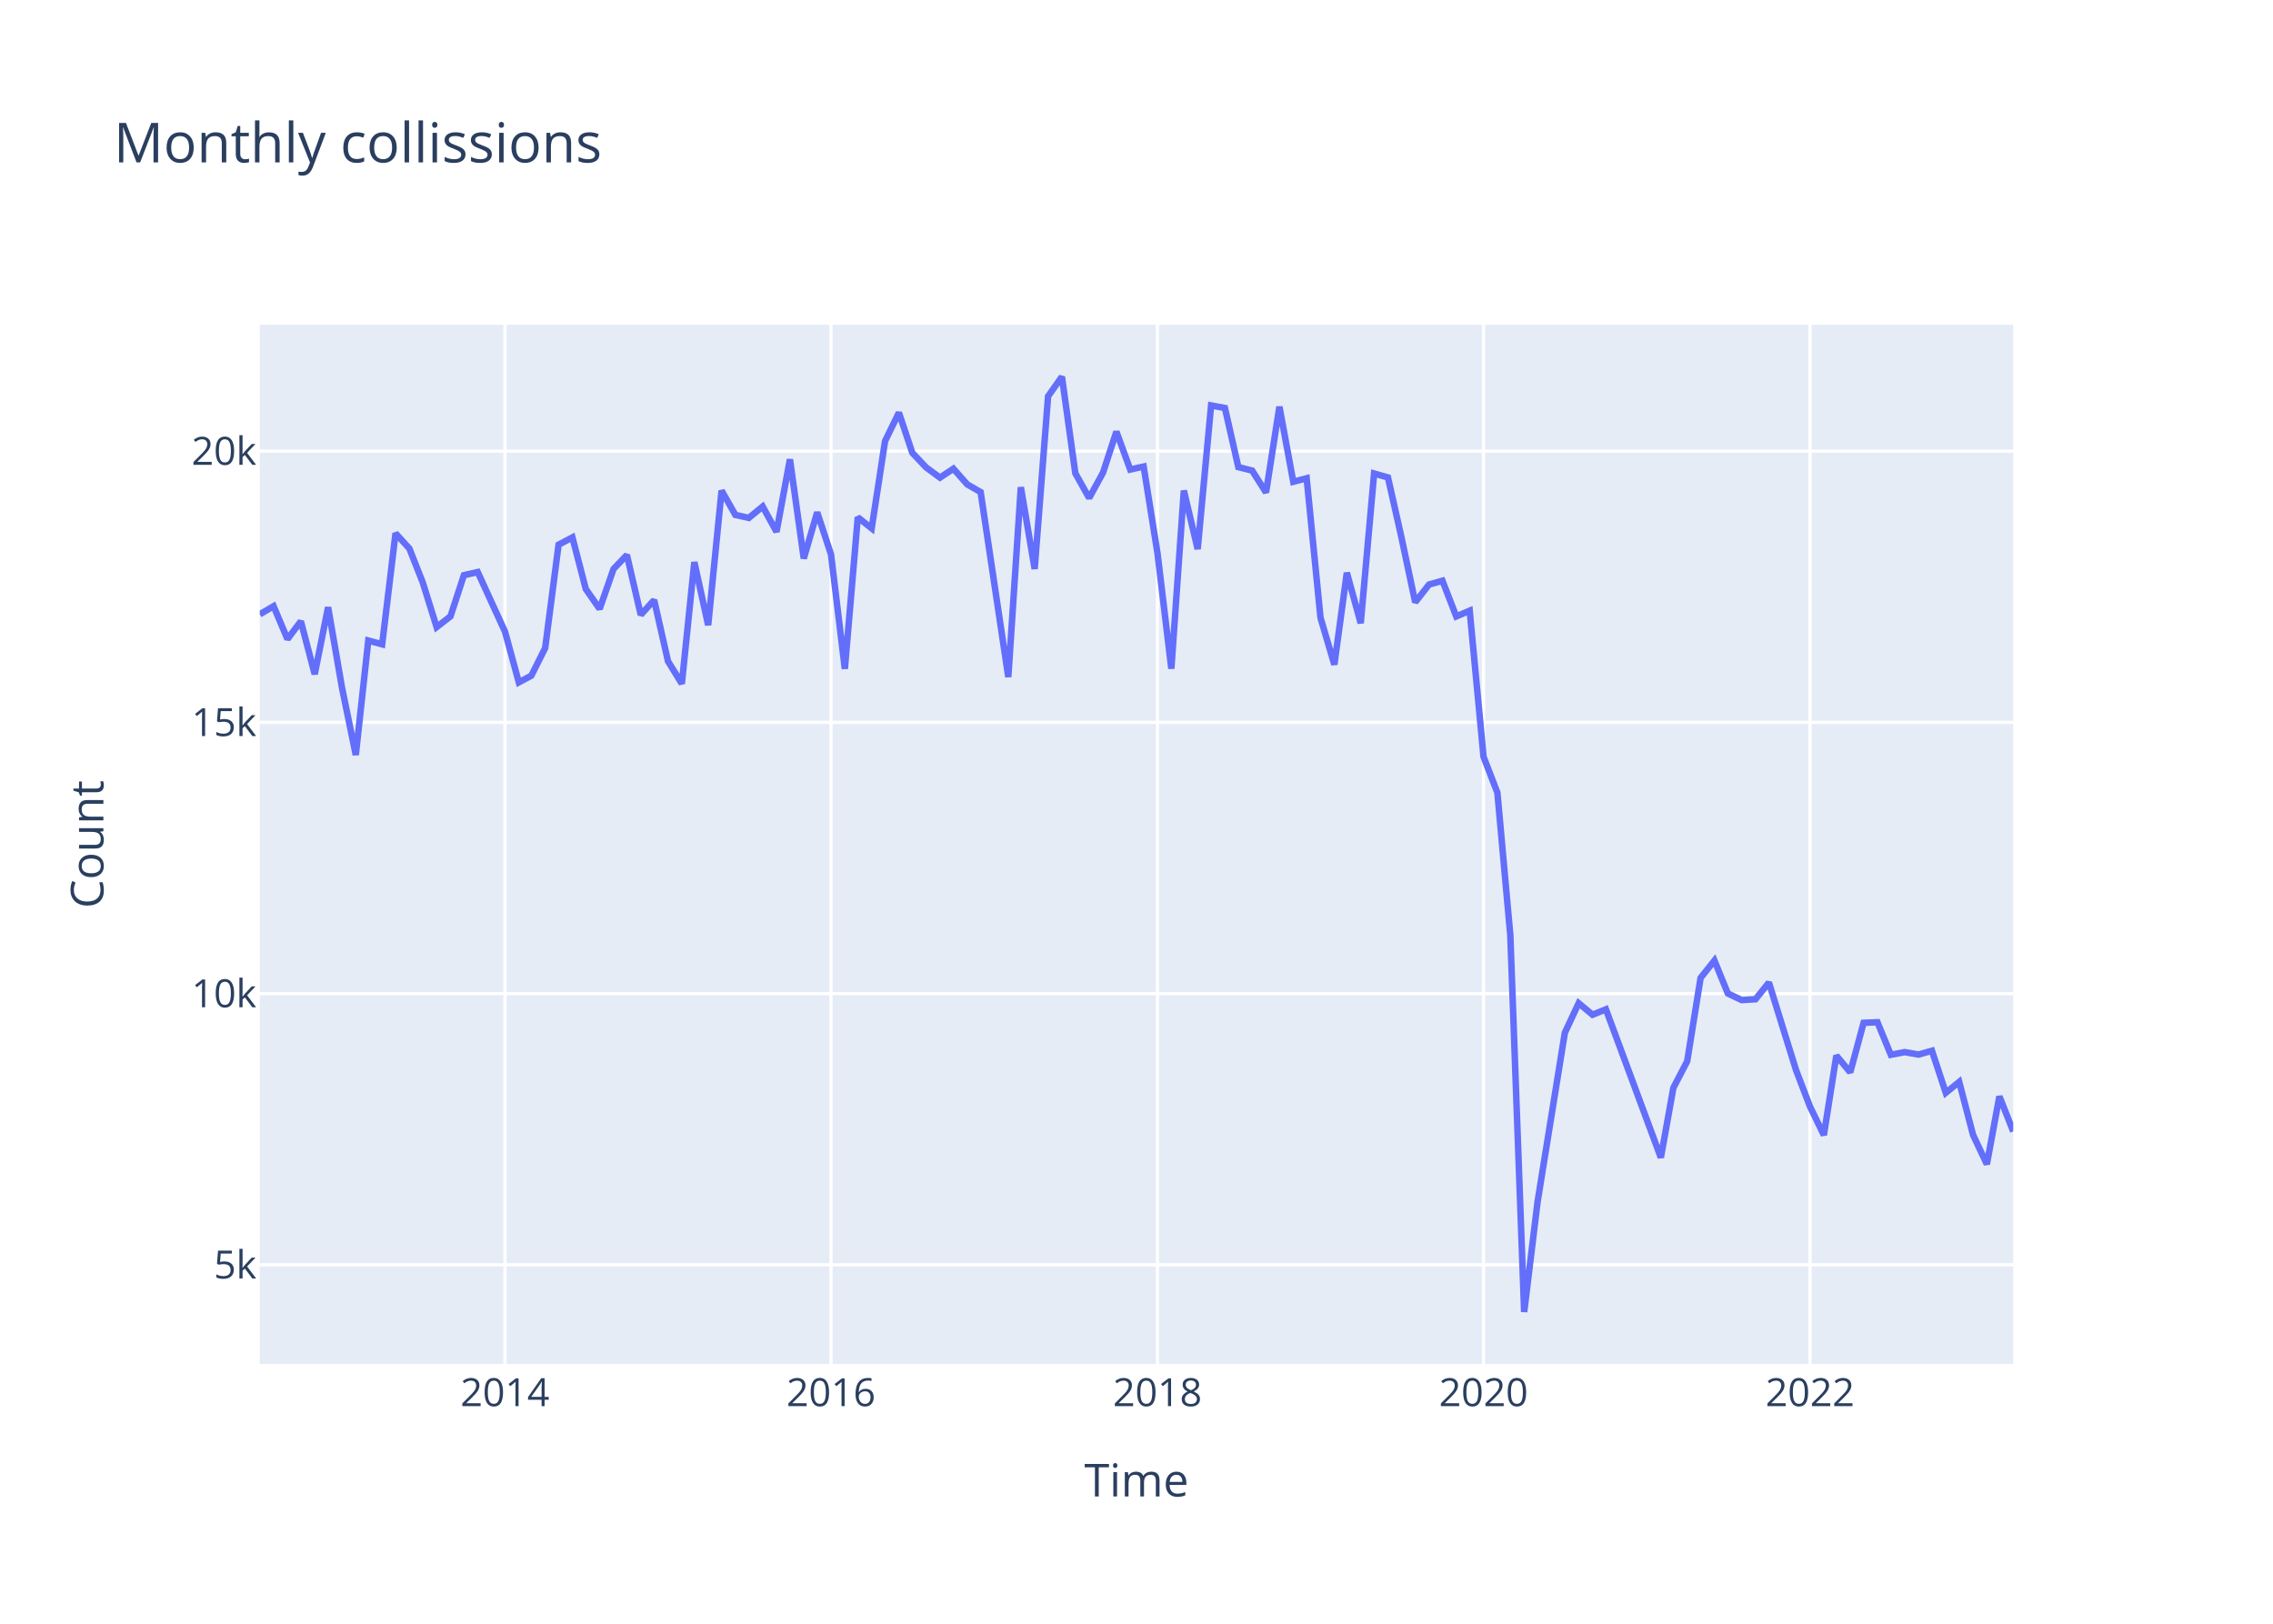
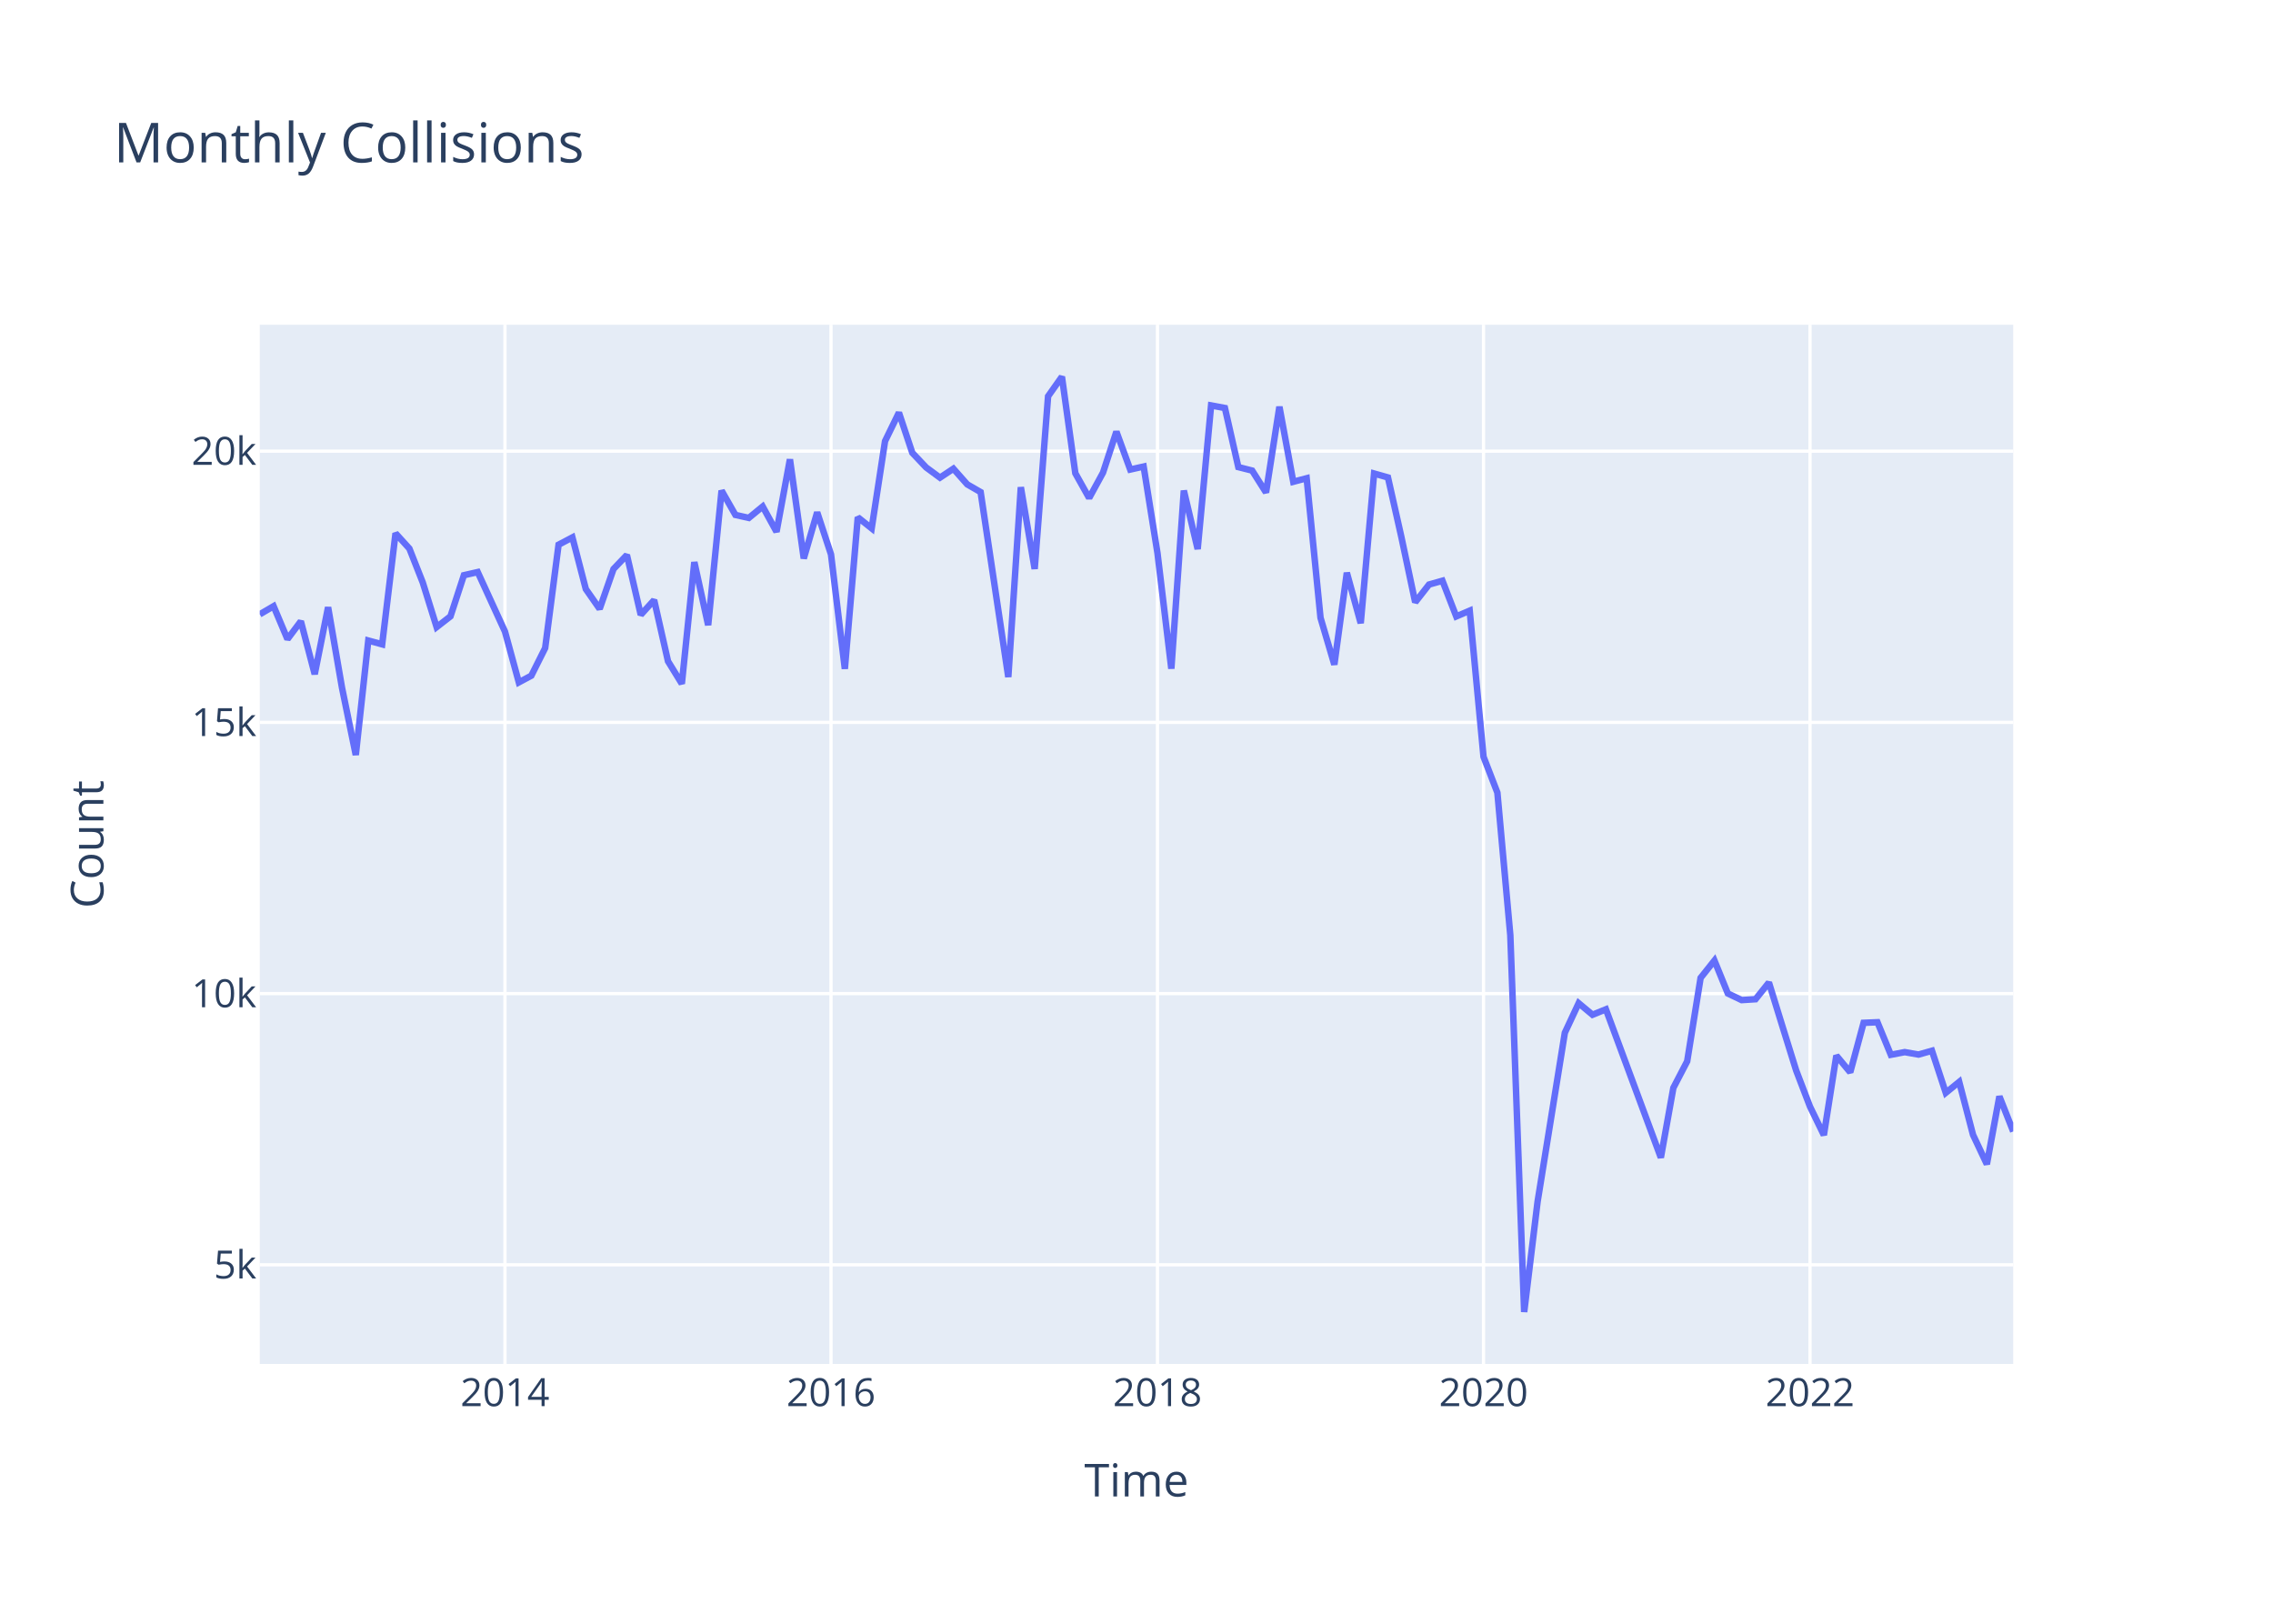
<svg xmlns="http://www.w3.org/2000/svg" class="main-svg" width="700" height="500" style="" viewBox="0 0 700 500">
  <rect x="0" y="0" width="700" height="500" style="fill: rgb(255, 255, 255); fill-opacity: 1;" />
-   <defs id="defs-532484">
+   <defs id="defs-fd14a3">
    <g class="clips">
-       <clipPath id="clip532484xyplot" class="plotclip">
+       <clipPath id="clipfd14a3xyplot" class="plotclip">
        <rect width="540" height="320" />
      </clipPath>
-       <clipPath class="axesclip" id="clip532484x">
+       <clipPath class="axesclip" id="clipfd14a3x">
        <rect x="80" y="0" width="540" height="500" />
      </clipPath>
-       <clipPath class="axesclip" id="clip532484y">
+       <clipPath class="axesclip" id="clipfd14a3y">
        <rect x="0" y="100" width="700" height="320" />
      </clipPath>
-       <clipPath class="axesclip" id="clip532484xy">
+       <clipPath class="axesclip" id="clipfd14a3xy">
        <rect x="80" y="100" width="540" height="320" />
      </clipPath>
    </g>
    <g class="gradients" />
    <g class="patterns" />
  </defs>
  <g class="bglayer">
    <rect class="bg" x="80" y="100" width="540" height="320" style="fill: rgb(229, 236, 246); fill-opacity: 1; stroke-width: 0;" />
  </g>
  <g class="layer-below">
    <g class="imagelayer" />
    <g class="shapelayer" />
  </g>
  <g class="cartesianlayer">
    <g class="subplot xy">
      <g class="layer-subplot">
        <g class="shapelayer" />
        <g class="imagelayer" />
      </g>
      <g class="minor-gridlayer">
        <g class="x" />
        <g class="y" />
      </g>
      <g class="gridlayer">
        <g class="x">
          <path class="xgrid crisp" transform="translate(155.51,0)" d="M0,100v320" style="stroke: rgb(255, 255, 255); stroke-opacity: 1; stroke-width: 1px;" />
          <path class="xgrid crisp" transform="translate(255.92,0)" d="M0,100v320" style="stroke: rgb(255, 255, 255); stroke-opacity: 1; stroke-width: 1px;" />
          <path class="xgrid crisp" transform="translate(356.46,0)" d="M0,100v320" style="stroke: rgb(255, 255, 255); stroke-opacity: 1; stroke-width: 1px;" />
          <path class="xgrid crisp" transform="translate(456.87,0)" d="M0,100v320" style="stroke: rgb(255, 255, 255); stroke-opacity: 1; stroke-width: 1px;" />
          <path class="xgrid crisp" transform="translate(557.42,0)" d="M0,100v320" style="stroke: rgb(255, 255, 255); stroke-opacity: 1; stroke-width: 1px;" />
        </g>
        <g class="y">
          <path class="ygrid crisp" transform="translate(0,389.47)" d="M80,0h540" style="stroke: rgb(255, 255, 255); stroke-opacity: 1; stroke-width: 1px;" />
          <path class="ygrid crisp" transform="translate(0,305.96)" d="M80,0h540" style="stroke: rgb(255, 255, 255); stroke-opacity: 1; stroke-width: 1px;" />
          <path class="ygrid crisp" transform="translate(0,222.44)" d="M80,0h540" style="stroke: rgb(255, 255, 255); stroke-opacity: 1; stroke-width: 1px;" />
          <path class="ygrid crisp" transform="translate(0,138.93)" d="M80,0h540" style="stroke: rgb(255, 255, 255); stroke-opacity: 1; stroke-width: 1px;" />
        </g>
      </g>
      <g class="zerolinelayer" />
      <path class="xlines-below" />
      <path class="ylines-below" />
      <g class="overlines-below" />
      <g class="xaxislayer-below" />
      <g class="yaxislayer-below" />
      <g class="overaxes-below" />
-       <g class="plot" transform="translate(80,100)" clip-path="url(#clip532484xyplot)">
+       <g class="plot" transform="translate(80,100)" clip-path="url(#clipfd14a3xyplot)">
        <g class="scatterlayer mlayer">
-           <g class="trace scatter traced714ff" style="stroke-miterlimit: 2; opacity: 1;">
+           <g class="trace scatter trace718df8" style="stroke-miterlimit: 2; opacity: 1;">
            <g class="fills" />
            <g class="errorbars" />
            <g class="lines">
              <path class="js-line" d="M0,89.17L4.26,86.67L8.53,96.81L12.65,91.31L16.92,107.6L21.04,86.99L25.31,111.7L29.57,132.48L33.42,97.24L37.69,98.41L41.81,64.22L46.08,68.93L50.2,79.39L54.47,93.1L58.73,89.79L62.86,77.13L67.12,76.16L75.51,94.48L79.78,110.12L83.63,108.06L87.89,99.55L92.02,67.73L96.28,65.49L100.41,81.39L104.67,87.49L108.94,75.21L113.06,70.9L117.33,89.32L121.45,84.78L125.72,103.62L129.98,110.54L133.83,73.09L138.09,92.5L142.22,51.08L146.48,58.56L150.61,59.48L154.88,55.97L159.14,63.75L163.27,41.45L167.53,71.97L171.66,57.76L175.92,70.72L180.18,105.96L184.17,59.29L188.44,62.7L192.56,35.84L196.83,27.06L200.95,39.43L205.22,43.94L209.48,47.08L213.61,44.33L217.87,49.15L222,51.53L230.52,108.48L234.38,50.02L238.64,75.19L242.77,22.03L247.03,16L251.16,45.73L255.42,53.35L259.68,45.55L263.81,32.92L268.07,44.59L272.2,43.66L276.46,70.3L280.73,105.91L284.58,51.06L288.84,69.08L292.97,24.85L297.23,25.64L301.36,43.83L305.62,44.91L309.89,51.66L314.01,25.24L318.28,48.35L322.4,47.27L326.67,90.23L330.93,104.66L334.78,76.36L339.05,91.9L343.17,45.81L347.44,47.02L351.56,65.31L355.83,85.45L360.09,80L364.22,78.83L368.48,89.82L372.61,88.05L376.87,133.03L381.14,144.09L385.12,187.97L389.39,304L393.52,270.03L401.91,218.03L406.17,208.91L410.43,212.47L414.56,210.8L431.48,256.46L435.33,234.99L439.59,226.8L443.72,201.13L447.98,195.78L452.11,205.92L456.37,207.96L460.64,207.69L464.76,202.55L469.03,216.38L473.15,229.62L477.42,240.78L481.68,249.53L485.53,225.06L489.8,230.19L493.92,214.96L498.19,214.78L502.31,224.8L506.58,223.98L510.84,224.73L514.97,223.56L519.23,236.51L523.36,233.15L527.62,249.45L531.88,258.5L535.74,237.61L540,248.41" style="vector-effect: non-scaling-stroke; fill: none; stroke: rgb(99, 110, 250); stroke-opacity: 1; stroke-width: 2px; opacity: 1;" />
            </g>
            <g class="points" />
            <g class="text" />
          </g>
        </g>
      </g>
      <g class="overplot" />
      <path class="xlines-above crisp" d="M0,0" style="fill: none;" />
      <path class="ylines-above crisp" d="M0,0" style="fill: none;" />
      <g class="overlines-above" />
      <g class="xaxislayer-above">
        <g class="xtick">
          <text text-anchor="middle" x="0" y="433" transform="translate(155.51,0)" style="font-family: 'Open Sans', verdana, arial, sans-serif; font-size: 12px; fill: rgb(42, 63, 95); fill-opacity: 1; white-space: pre; opacity: 1;">2014</text>
        </g>
        <g class="xtick">
          <text text-anchor="middle" x="0" y="433" style="font-family: 'Open Sans', verdana, arial, sans-serif; font-size: 12px; fill: rgb(42, 63, 95); fill-opacity: 1; white-space: pre; opacity: 1;" transform="translate(255.92,0)">2016</text>
        </g>
        <g class="xtick">
          <text text-anchor="middle" x="0" y="433" style="font-family: 'Open Sans', verdana, arial, sans-serif; font-size: 12px; fill: rgb(42, 63, 95); fill-opacity: 1; white-space: pre; opacity: 1;" transform="translate(356.46,0)">2018</text>
        </g>
        <g class="xtick">
          <text text-anchor="middle" x="0" y="433" style="font-family: 'Open Sans', verdana, arial, sans-serif; font-size: 12px; fill: rgb(42, 63, 95); fill-opacity: 1; white-space: pre; opacity: 1;" transform="translate(456.87,0)">2020</text>
        </g>
        <g class="xtick">
          <text text-anchor="middle" x="0" y="433" style="font-family: 'Open Sans', verdana, arial, sans-serif; font-size: 12px; fill: rgb(42, 63, 95); fill-opacity: 1; white-space: pre; opacity: 1;" transform="translate(557.42,0)">2022</text>
        </g>
      </g>
      <g class="yaxislayer-above">
        <g class="ytick">
          <text text-anchor="end" x="79" y="4.2" transform="translate(0,389.47)" style="font-family: 'Open Sans', verdana, arial, sans-serif; font-size: 12px; fill: rgb(42, 63, 95); fill-opacity: 1; white-space: pre; opacity: 1;">5k</text>
        </g>
        <g class="ytick">
          <text text-anchor="end" x="79" y="4.2" style="font-family: 'Open Sans', verdana, arial, sans-serif; font-size: 12px; fill: rgb(42, 63, 95); fill-opacity: 1; white-space: pre; opacity: 1;" transform="translate(0,305.96)">10k</text>
        </g>
        <g class="ytick">
          <text text-anchor="end" x="79" y="4.2" style="font-family: 'Open Sans', verdana, arial, sans-serif; font-size: 12px; fill: rgb(42, 63, 95); fill-opacity: 1; white-space: pre; opacity: 1;" transform="translate(0,222.44)">15k</text>
        </g>
        <g class="ytick">
          <text text-anchor="end" x="79" y="4.2" style="font-family: 'Open Sans', verdana, arial, sans-serif; font-size: 12px; fill: rgb(42, 63, 95); fill-opacity: 1; white-space: pre; opacity: 1;" transform="translate(0,138.93)">20k</text>
        </g>
      </g>
      <g class="overaxes-above" />
    </g>
  </g>
  <g class="polarlayer" />
  <g class="smithlayer" />
  <g class="ternarylayer" />
  <g class="geolayer" />
  <g class="funnelarealayer" />
  <g class="pielayer" />
  <g class="iciclelayer" />
  <g class="treemaplayer" />
  <g class="sunburstlayer" />
  <g class="glimages" />
-   <defs id="topdefs-532484">
+   <defs id="topdefs-fd14a3">
    <g class="clips" />
  </defs>
  <g class="layer-above">
    <g class="imagelayer" />
    <g class="shapelayer" />
  </g>
  <g class="infolayer">
    <g class="g-gtitle">
-       <text class="gtitle" x="35" y="50" text-anchor="start" dy="0em" style="font-family: 'Open Sans', verdana, arial, sans-serif; font-size: 17px; fill: rgb(42, 63, 95); opacity: 1; font-weight: normal; white-space: pre;">Monthly collissions</text>
+       <text class="gtitle" x="35" y="50" text-anchor="start" dy="0em" style="font-family: 'Open Sans', verdana, arial, sans-serif; font-size: 17px; fill: rgb(42, 63, 95); opacity: 1; font-weight: normal; white-space: pre;">Monthly Collisions</text>
    </g>
    <g class="g-xtitle">
      <text class="xtitle" x="350" y="460.8" text-anchor="middle" style="font-family: 'Open Sans', verdana, arial, sans-serif; font-size: 14px; fill: rgb(42, 63, 95); opacity: 1; font-weight: normal; white-space: pre;">Time</text>
    </g>
    <g class="g-ytitle">
      <text class="ytitle" transform="rotate(-90,31.84063,260)" x="31.841" y="260" text-anchor="middle" style="font-family: 'Open Sans', verdana, arial, sans-serif; font-size: 14px; fill: rgb(42, 63, 95); opacity: 1; font-weight: normal; white-space: pre;">Count</text>
    </g>
  </g>
</svg>
